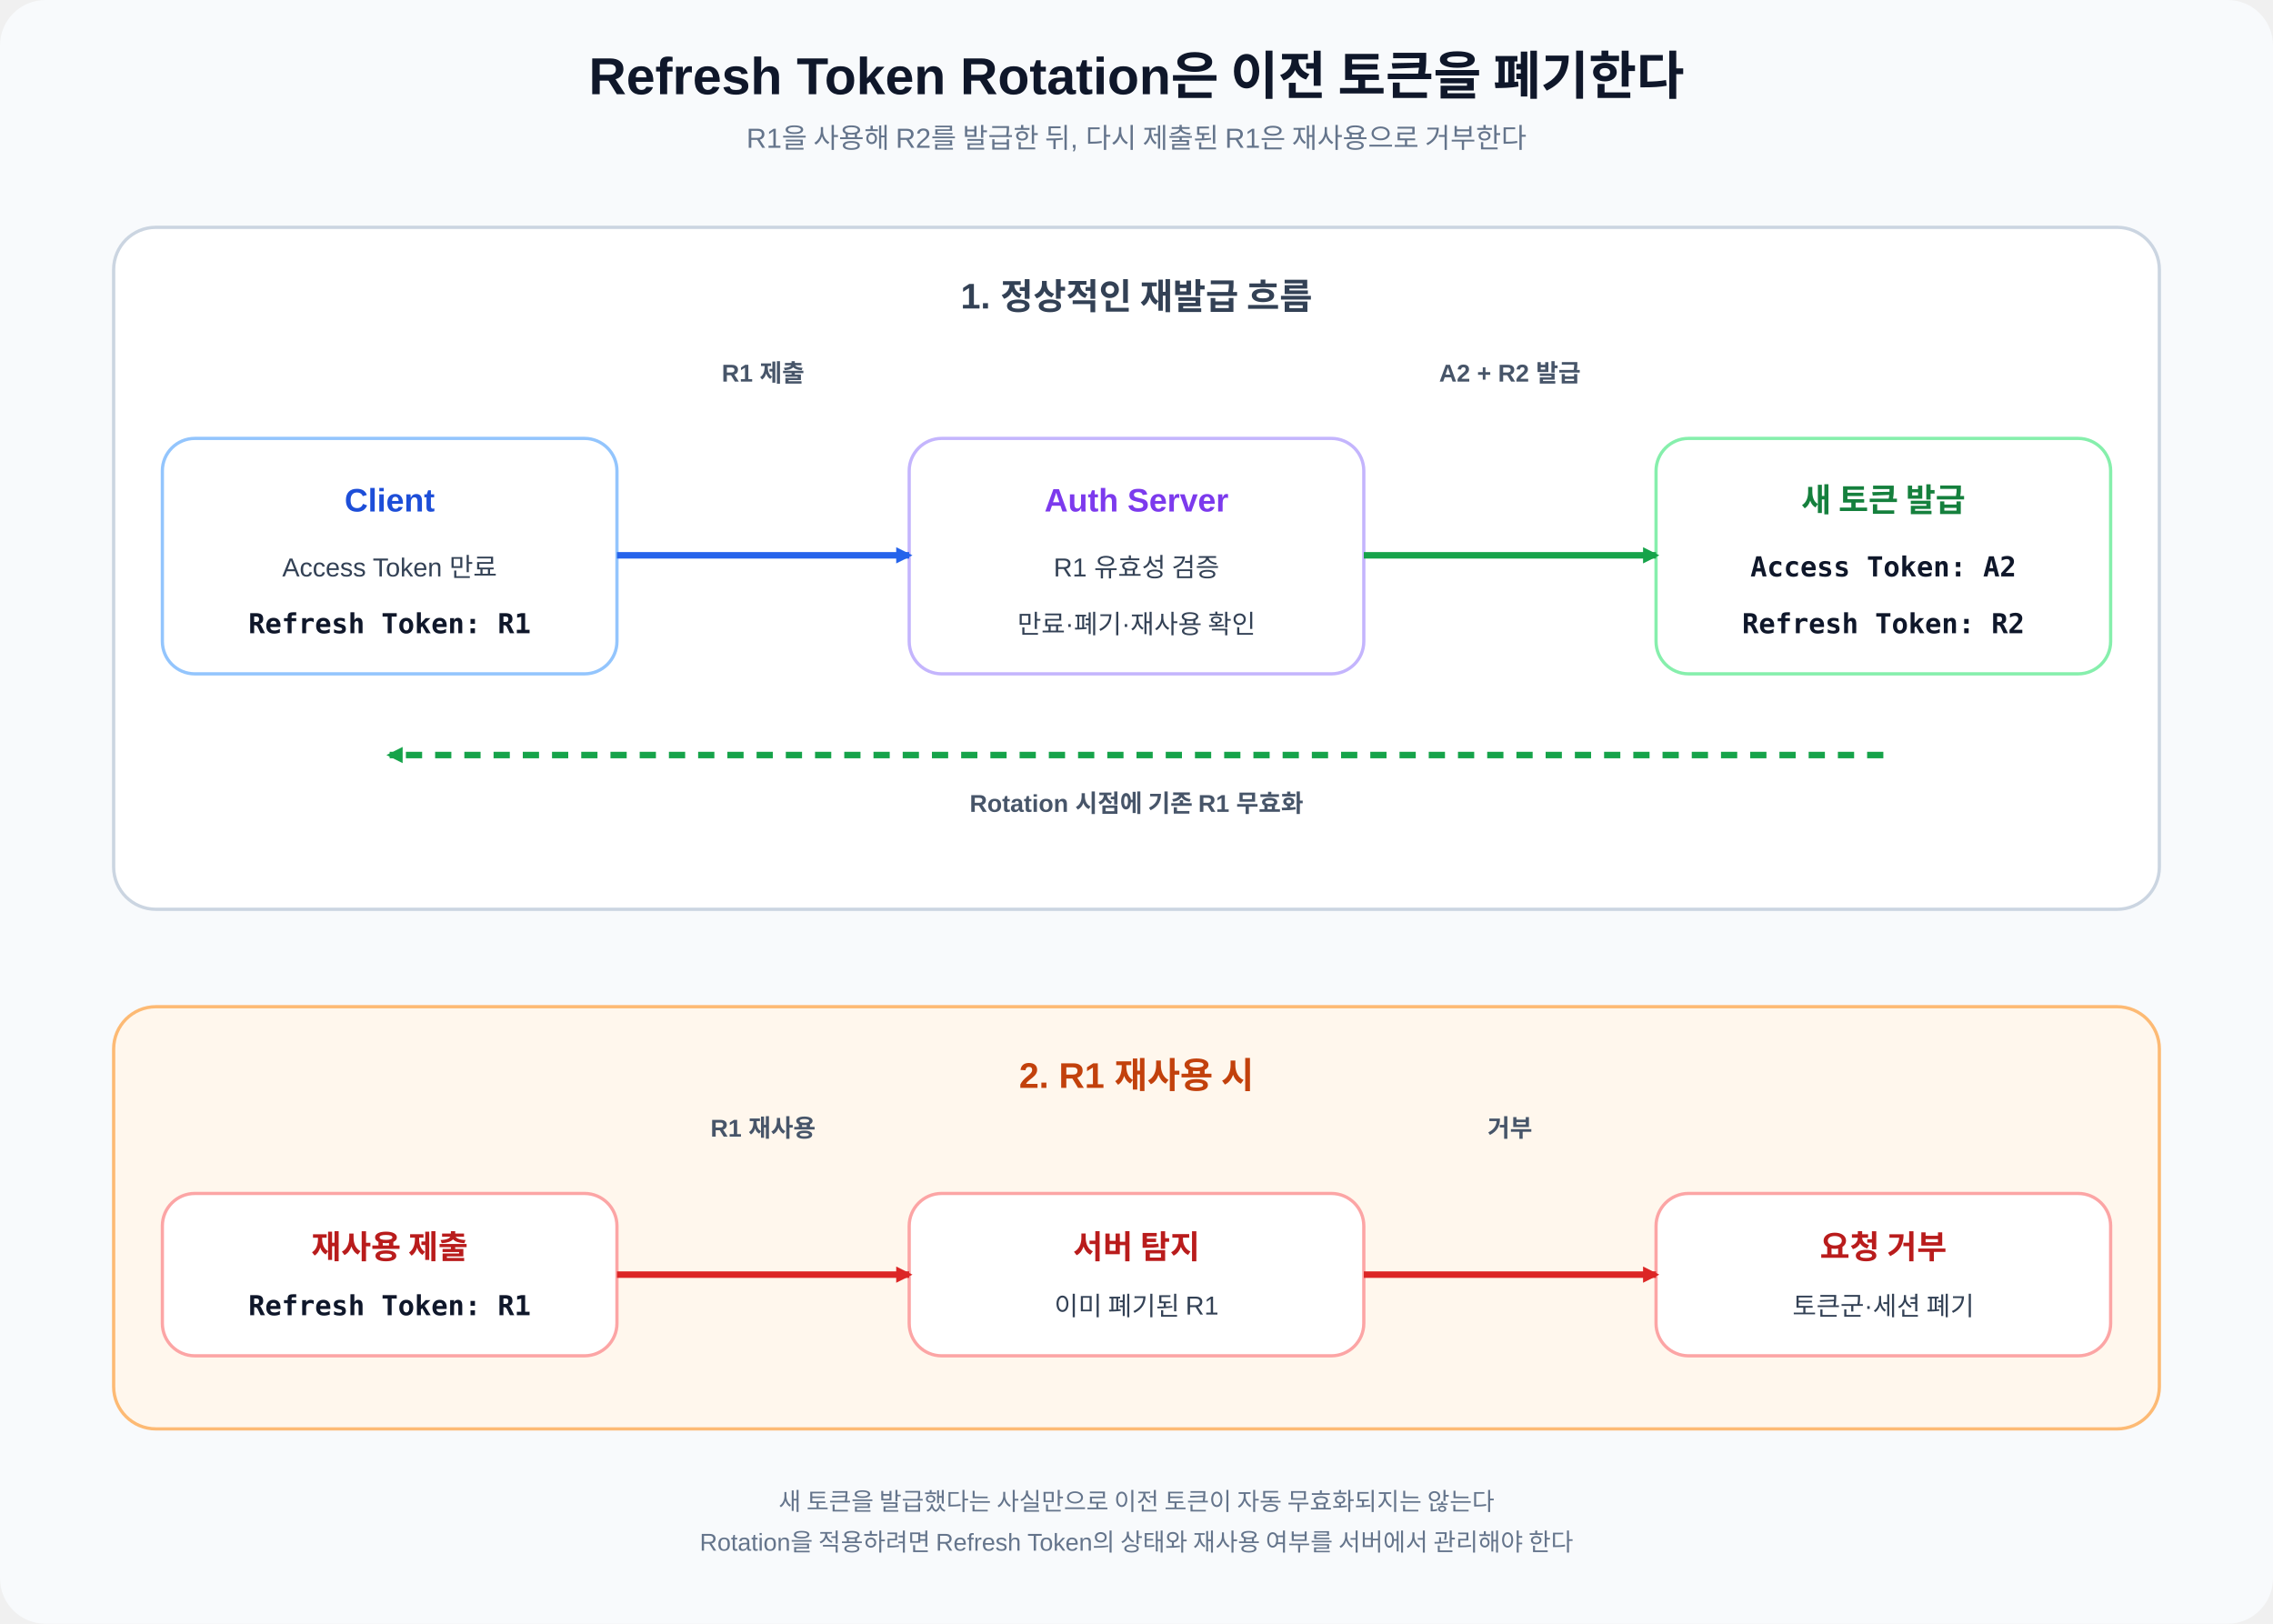
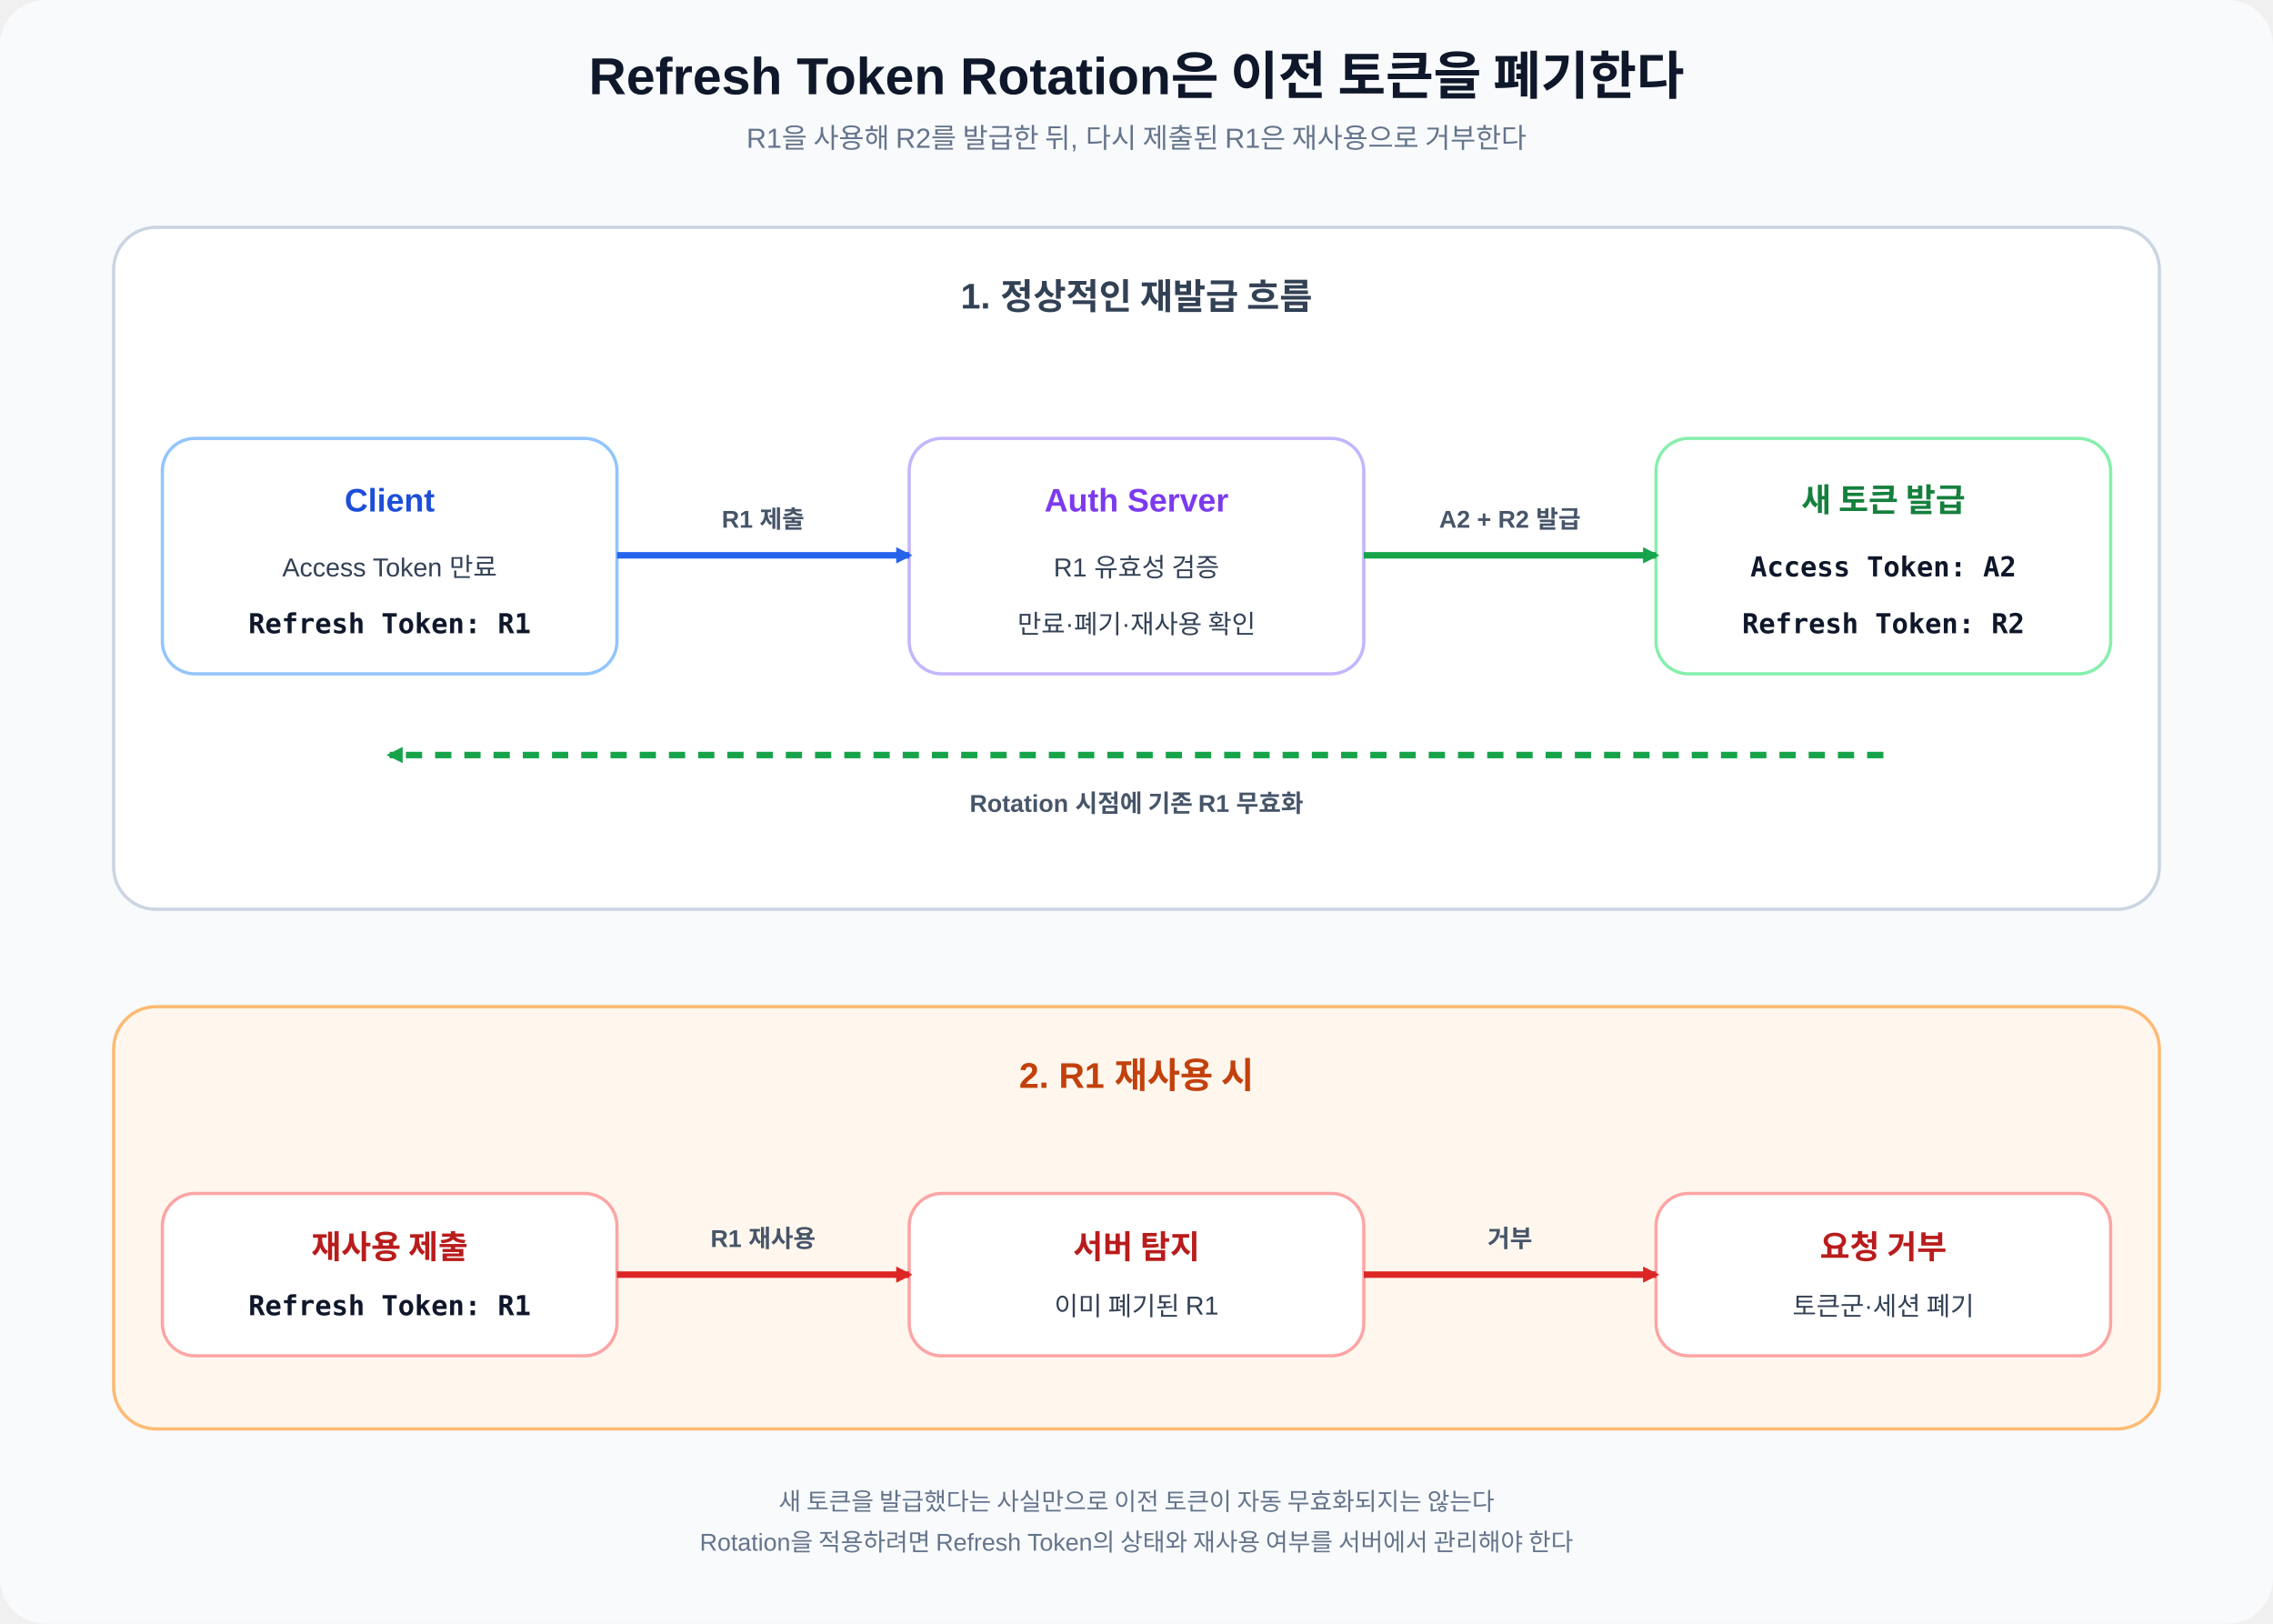
<svg xmlns="http://www.w3.org/2000/svg" width="1400" height="1000" viewBox="0 0 1400 1000" role="img" aria-labelledby="title desc">
  <defs>
    <style>
      .bg { fill: #f8fafc; }
      .title { font: 700 32px Arial, "Malgun Gothic", sans-serif; fill: #0f172a; text-anchor: middle; }
      .subtitle { font: 500 17px Arial, "Malgun Gothic", sans-serif; fill: #64748b; text-anchor: middle; }
      .heading { font: 700 22px Arial, "Malgun Gothic", sans-serif; text-anchor: middle; }
      .node { font: 700 20px Arial, "Malgun Gothic", sans-serif; text-anchor: middle; }
      .label { font: 700 15px Arial, "Malgun Gothic", sans-serif; fill: #475569; text-anchor: middle; }
      .body { font: 500 16px Arial, "Malgun Gothic", sans-serif; fill: #334155; text-anchor: middle; }
      .small { font: 500 15px Arial, "Malgun Gothic", sans-serif; fill: #64748b; text-anchor: middle; }
      .mono { font: 600 17px Consolas, "Malgun Gothic", monospace; fill: #0f172a; text-anchor: middle; }
      .box { fill: #ffffff; stroke-width: 2; rx: 20; }
      .request { stroke: #2563eb; stroke-width: 4; fill: none; marker-end: url(#arrow-blue); }
      .success { stroke: #16a34a; stroke-width: 4; fill: none; marker-end: url(#arrow-green); }
      .danger { stroke: #dc2626; stroke-width: 4; fill: none; marker-end: url(#arrow-red); }
      .dashed { stroke-dasharray: 10 8; }
    </style>
    <marker id="arrow-blue" viewBox="0 0 10 10" refX="8" refY="5" markerUnits="userSpaceOnUse" markerWidth="10" markerHeight="10" orient="auto">
      <path d="M 0 0 L 10 5 L 0 10 z" fill="#2563eb" />
    </marker>
    <marker id="arrow-green" viewBox="0 0 10 10" refX="8" refY="5" markerUnits="userSpaceOnUse" markerWidth="10" markerHeight="10" orient="auto">
      <path d="M 0 0 L 10 5 L 0 10 z" fill="#16a34a" />
    </marker>
    <marker id="arrow-red" viewBox="0 0 10 10" refX="8" refY="5" markerUnits="userSpaceOnUse" markerWidth="10" markerHeight="10" orient="auto">
      <path d="M 0 0 L 10 5 L 0 10 z" fill="#dc2626" />
    </marker>
  </defs>
  <rect class="bg" width="1400" height="1000" rx="28" />
  <text class="title" x="700" y="58">Refresh Token Rotation은 이전 토큰을 폐기한다</text>
  <text class="subtitle" x="700" y="91">R1을 사용해 R2를 발급한 뒤, 다시 제출된 R1은 재사용으로 거부한다</text>
  <rect x="70" y="140" width="1260" height="420" rx="26" fill="#ffffff" stroke="#cbd5e1" stroke-width="2" />
  <text class="heading" x="700" y="190" fill="#334155">1. 정상적인 재발급 흐름</text>
  <rect class="box" x="100" y="270" width="280" height="145" stroke="#93c5fd" />
  <text class="node" x="240" y="315" fill="#1d4ed8">Client</text>
  <text class="body" x="240" y="355">Access Token 만료</text>
  <text class="mono" x="240" y="390">Refresh Token: R1</text>
  <rect class="box" x="560" y="270" width="280" height="145" stroke="#c4b5fd" />
  <text class="node" x="700" y="315" fill="#7c3aed">Auth Server</text>
  <text class="body" x="700" y="355">R1 유효성 검증</text>
  <text class="body" x="700" y="390">만료·폐기·재사용 확인</text>
  <rect class="box" x="1020" y="270" width="280" height="145" stroke="#86efac" />
  <text class="node" x="1160" y="315" fill="#15803d">새 토큰 발급</text>
  <text class="mono" x="1160" y="355">Access Token: A2</text>
  <text class="mono" x="1160" y="390">Refresh Token: R2</text>
  <line class="request" x1="380" y1="342" x2="560" y2="342" />
-   <text class="label" x="470" y="235">R1 제출</text>
+   <text class="label" x="470" y="325">R1 제출</text>
  <line class="success" x1="840" y1="342" x2="1020" y2="342" />
-   <text class="label" x="930" y="235" fill="#15803d">A2 + R2 발급</text>
+   <text class="label" x="930" y="325" fill="#15803d">A2 + R2 발급</text>
  <line class="success dashed" x1="1160" y1="465" x2="240" y2="465" />
  <text class="label" x="700" y="500" fill="#15803d">Rotation 시점에 기존 R1 무효화</text>
  <rect x="70" y="620" width="1260" height="260" rx="26" fill="#fff7ed" stroke="#fdba74" stroke-width="2" />
  <text class="heading" x="700" y="670" fill="#c2410c">2. R1 재사용 시</text>
  <rect class="box" x="100" y="735" width="280" height="100" stroke="#fca5a5" />
  <text class="node" x="240" y="775" fill="#b91c1c">재사용 제출</text>
  <text class="mono" x="240" y="810">Refresh Token: R1</text>
  <rect class="box" x="560" y="735" width="280" height="100" stroke="#fca5a5" />
  <text class="node" x="700" y="775" fill="#b91c1c">서버 탐지</text>
  <text class="body" x="700" y="810">이미 폐기된 R1</text>
  <rect class="box" x="1020" y="735" width="280" height="100" stroke="#fca5a5" />
  <text class="node" x="1160" y="775" fill="#b91c1c">요청 거부</text>
  <text class="body" x="1160" y="810">토큰군·세션 폐기</text>
  <line class="danger" x1="380" y1="785" x2="560" y2="785" />
-   <text class="label" x="470" y="700" fill="#b91c1c">R1 재사용</text>
+   <text class="label" x="470" y="768" fill="#b91c1c">R1 재사용</text>
  <line class="danger" x1="840" y1="785" x2="1020" y2="785" />
-   <text class="label" x="930" y="700" fill="#b91c1c">거부</text>
+   <text class="label" x="930" y="768" fill="#b91c1c">거부</text>
  <text class="small" x="700" y="930">새 토큰을 발급했다는 사실만으로 이전 토큰이 자동 무효화되지는 않는다</text>
  <text class="small" x="700" y="955">Rotation을 적용하려면 Refresh Token의 상태와 재사용 여부를 서버에서 관리해야 한다</text>
</svg>
